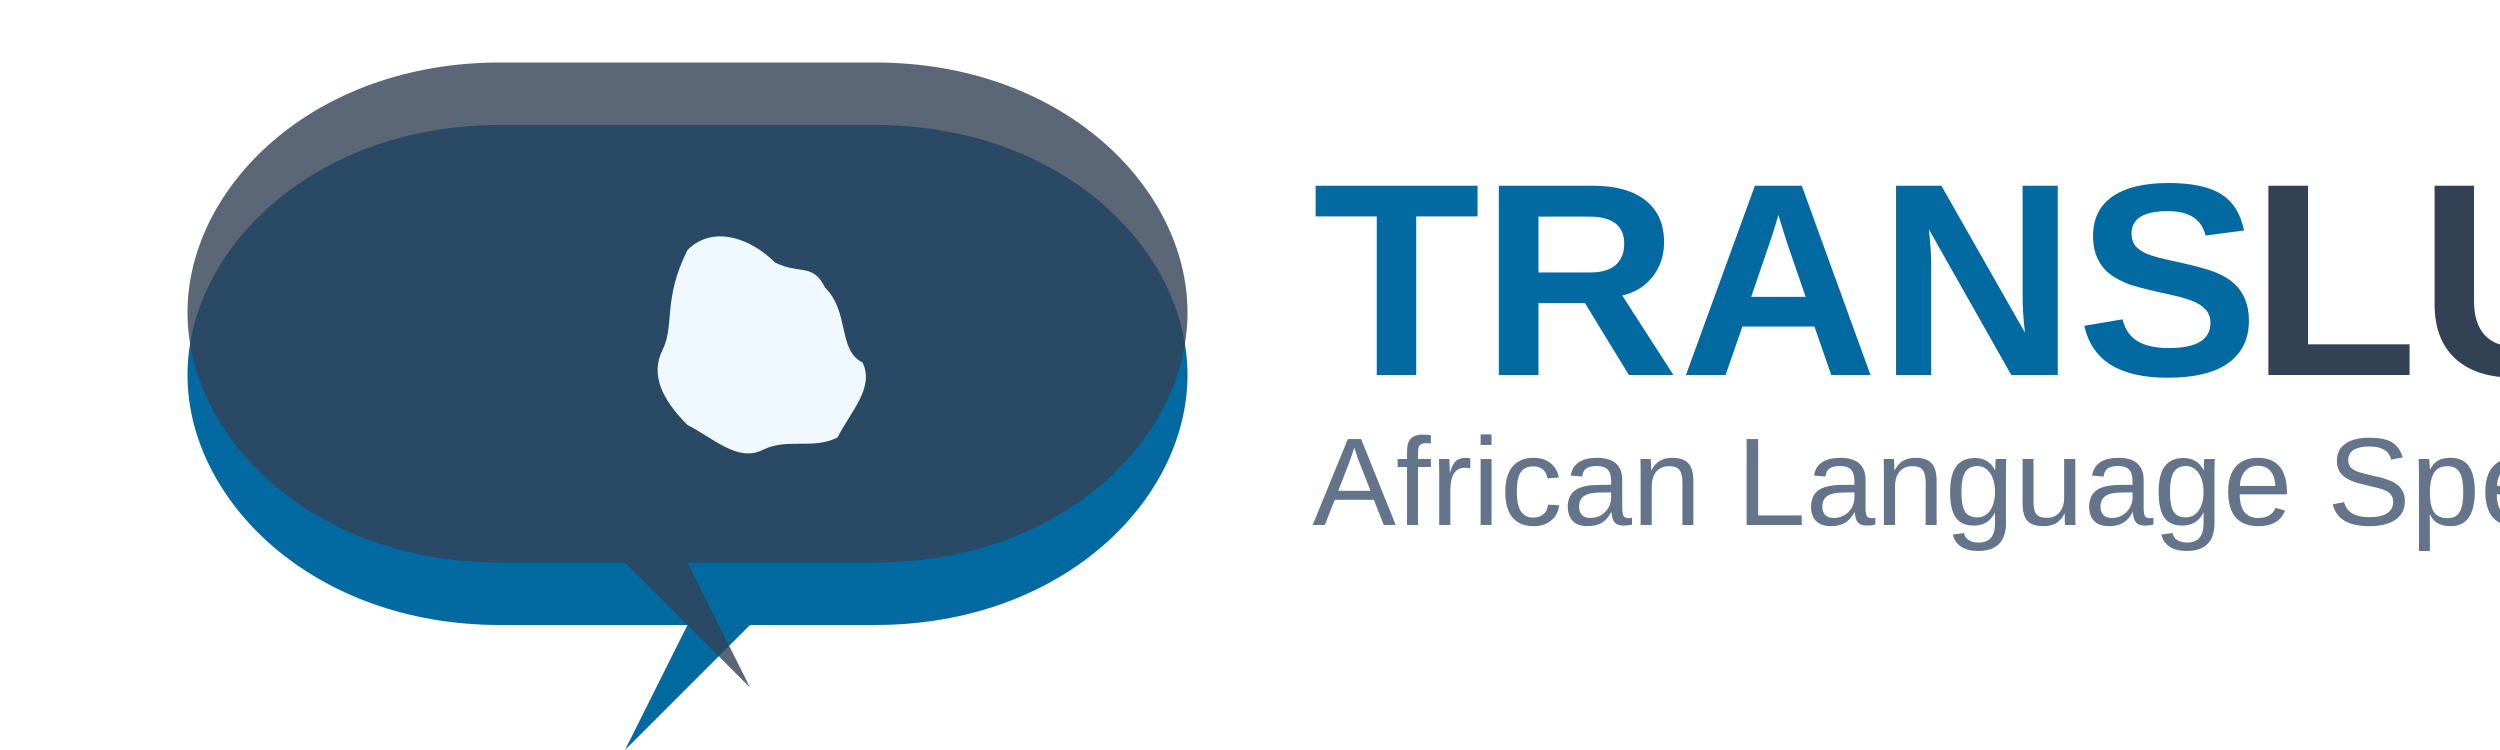
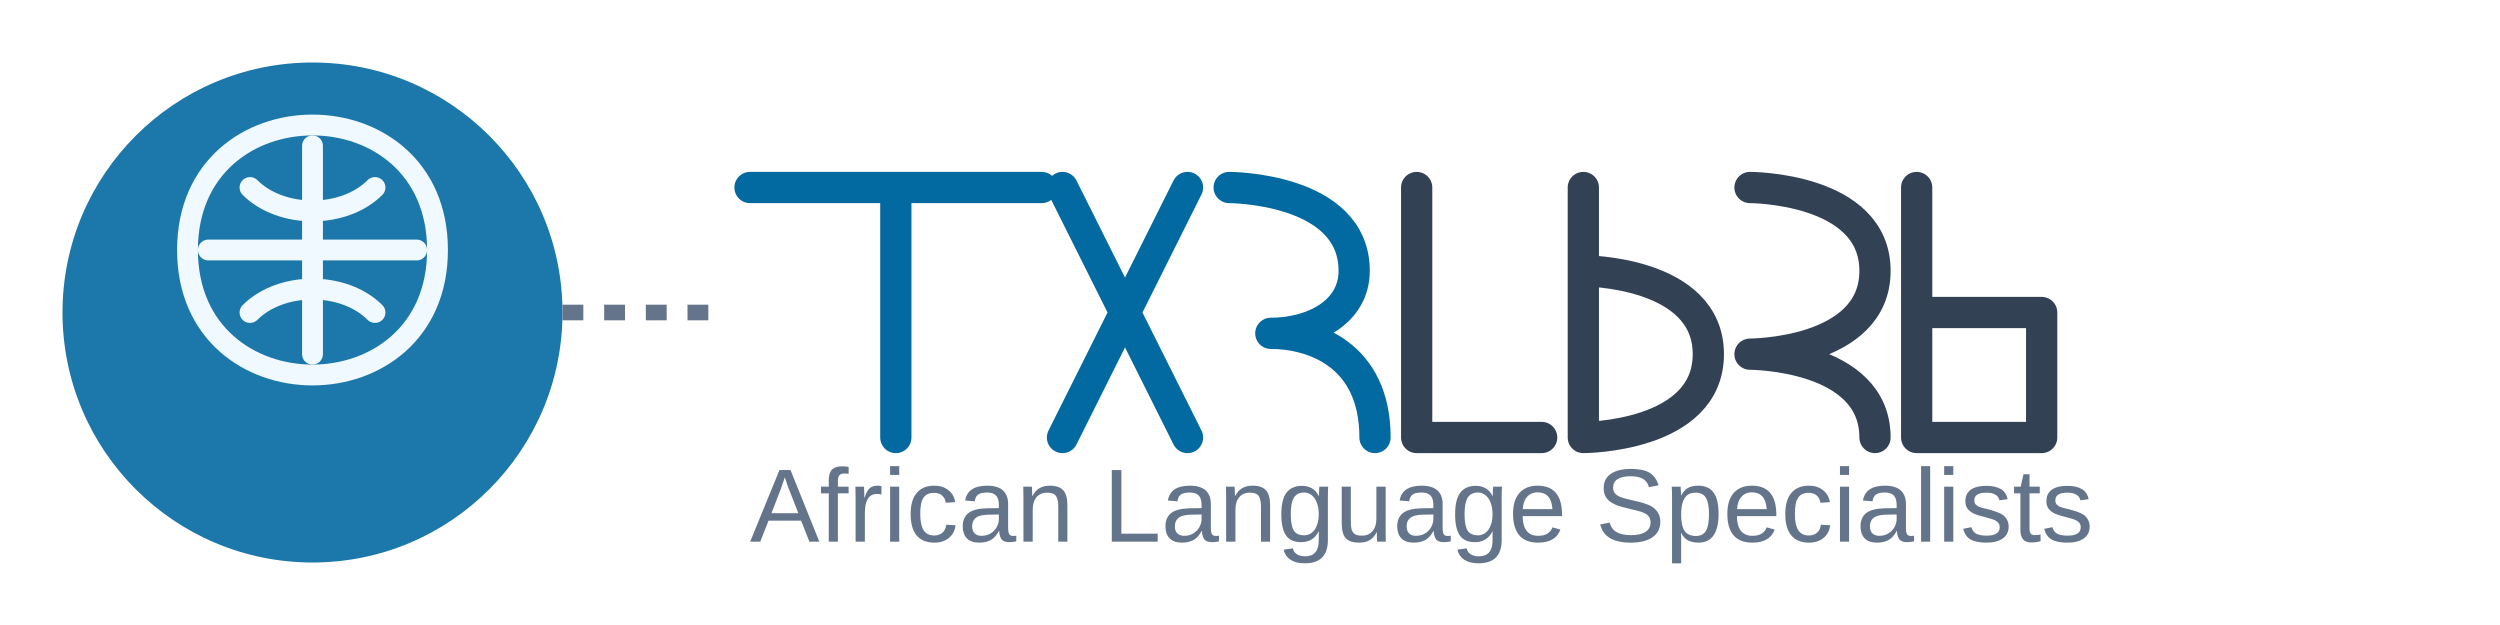
- <svg xmlns="http://www.w3.org/2000/svg" width="200" height="60" viewBox="0 0 200 60">
-   <g id="speech-bubbles">
-     <path d="M40 10 C25 10, 15 20, 15 30 C15 40, 25 50, 40 50 L55 50 L50 60 L60 50 L70 50 C85 50, 95 40, 95 30 C95 20, 85 10, 70 10 Z" fill="#0369a1" />
-     <path d="M70 5 C85 5, 95 15, 95 25 C95 35, 85 45, 70 45 L55 45 L60 55 L50 45 L40 45 C25 45, 15 35, 15 25 C15 15, 25 5, 40 5 Z" fill="#334155" fill-opacity="0.8" />
-     <path d="M55 20 C57 18, 60 19, 62 21 C64 22, 65 21, 66 23 C68 25, 67 28, 69 29 C70 31, 68 33, 67 35 C65 36, 63 35, 61 36 C59 37, 57 35, 55 34 C53 32, 52 30, 53 28 C54 26, 53 24, 55 20 Z" fill="#f0f9ff" />
+ <svg xmlns="http://www.w3.org/2000/svg" width="240" height="60" viewBox="0 0 240 60">
+   <g id="symbol">
+     <circle cx="30" cy="30" r="24" fill="#0369a1" opacity="0.9" />
+     <path d="M30 12 C24 12, 18 16, 18 24 C18 32, 24 36, 30 36 C36 36, 42 32, 42 24 C42 16, 36 12, 30 12 Z" fill="none" stroke="#f0f9ff" stroke-width="2" />
+     <path d="M20 24 L40 24 M30 14 L30 34" stroke="#f0f9ff" stroke-width="2" stroke-linecap="round" />
+     <path d="M24 18 C27 21, 33 21, 36 18 M24 30 C27 27, 33 27, 36 30" stroke="#f0f9ff" stroke-width="2" stroke-linecap="round" fill="none" />
  </g>
-   <g id="text">
-     <text x="105" y="30" font-family="Arial, sans-serif" font-weight="bold" font-size="22" text-anchor="start" fill="#0369a1">TRANS</text>
-     <text x="105" y="30" font-family="Arial, sans-serif" font-weight="bold" font-size="22" text-anchor="start" dx="75" fill="#334155">LUGA</text>
-     <text x="105" y="42" font-family="Arial, sans-serif" font-size="10" text-anchor="start" fill="#64748b">African Language Specialists</text>
+   <path d="M54 30 L70 30" stroke="#64748b" stroke-width="1.5" stroke-dasharray="2,2" />
+   <g id="wordmark">
+     <path d="M72 18 L100 18 M86 18 L86 42 M102 18 L114 42 M114 18 L102 42 M118 18 C118 18, 130 18, 130 26 C130 30, 126 32, 122 32 C126 32, 132 34, 132 42" stroke="#0369a1" stroke-width="3" stroke-linecap="round" stroke-linejoin="round" fill="none" />
+     <path d="M136 18 L136 42 L148 42 M152 18 L152 42 C152 42, 164 42, 164 34 C164 26, 152 26, 152 26 M168 18 C168 18, 180 18, 180 26 C180 34, 168 34, 168 34 C168 34, 180 34, 180 42 M184 18 L184 42 L196 42 L196 30 L184 30" stroke="#334155" stroke-width="3" stroke-linecap="round" stroke-linejoin="round" fill="none" />
  </g>
+   <text x="72" y="52" font-family="Arial, sans-serif" font-size="10" font-weight="500" fill="#64748b">African Language Specialists</text>
</svg>
